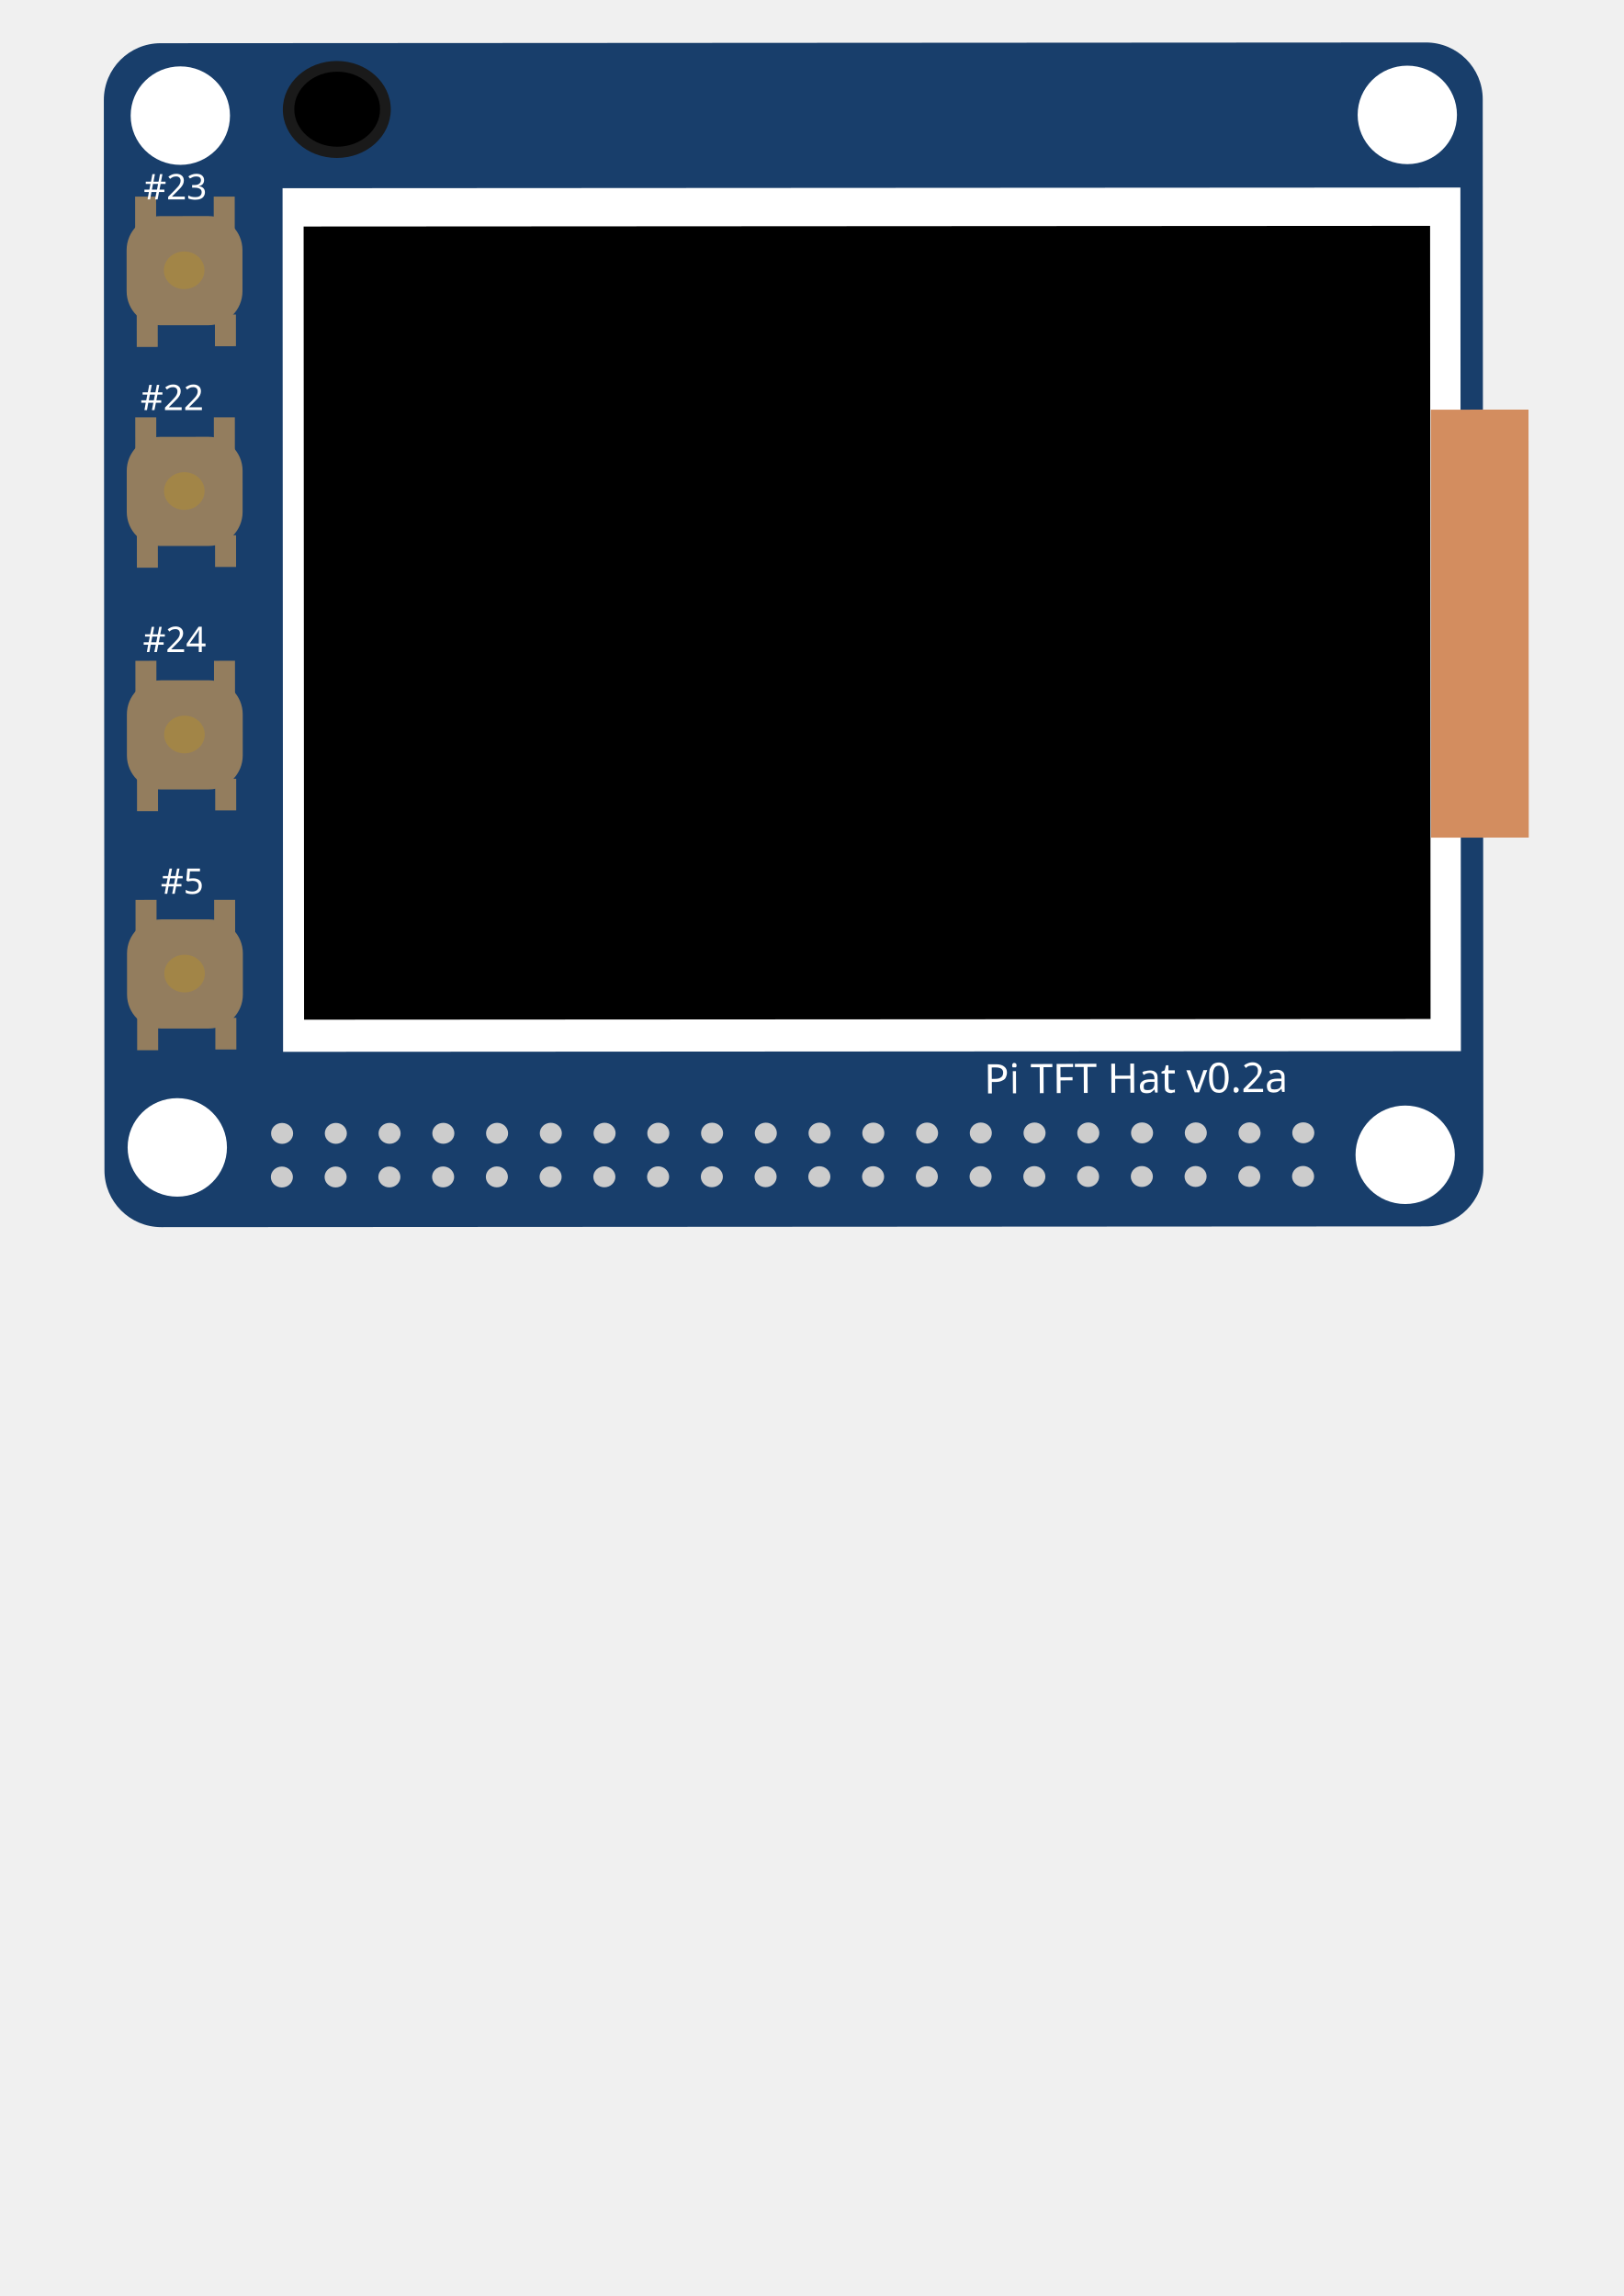
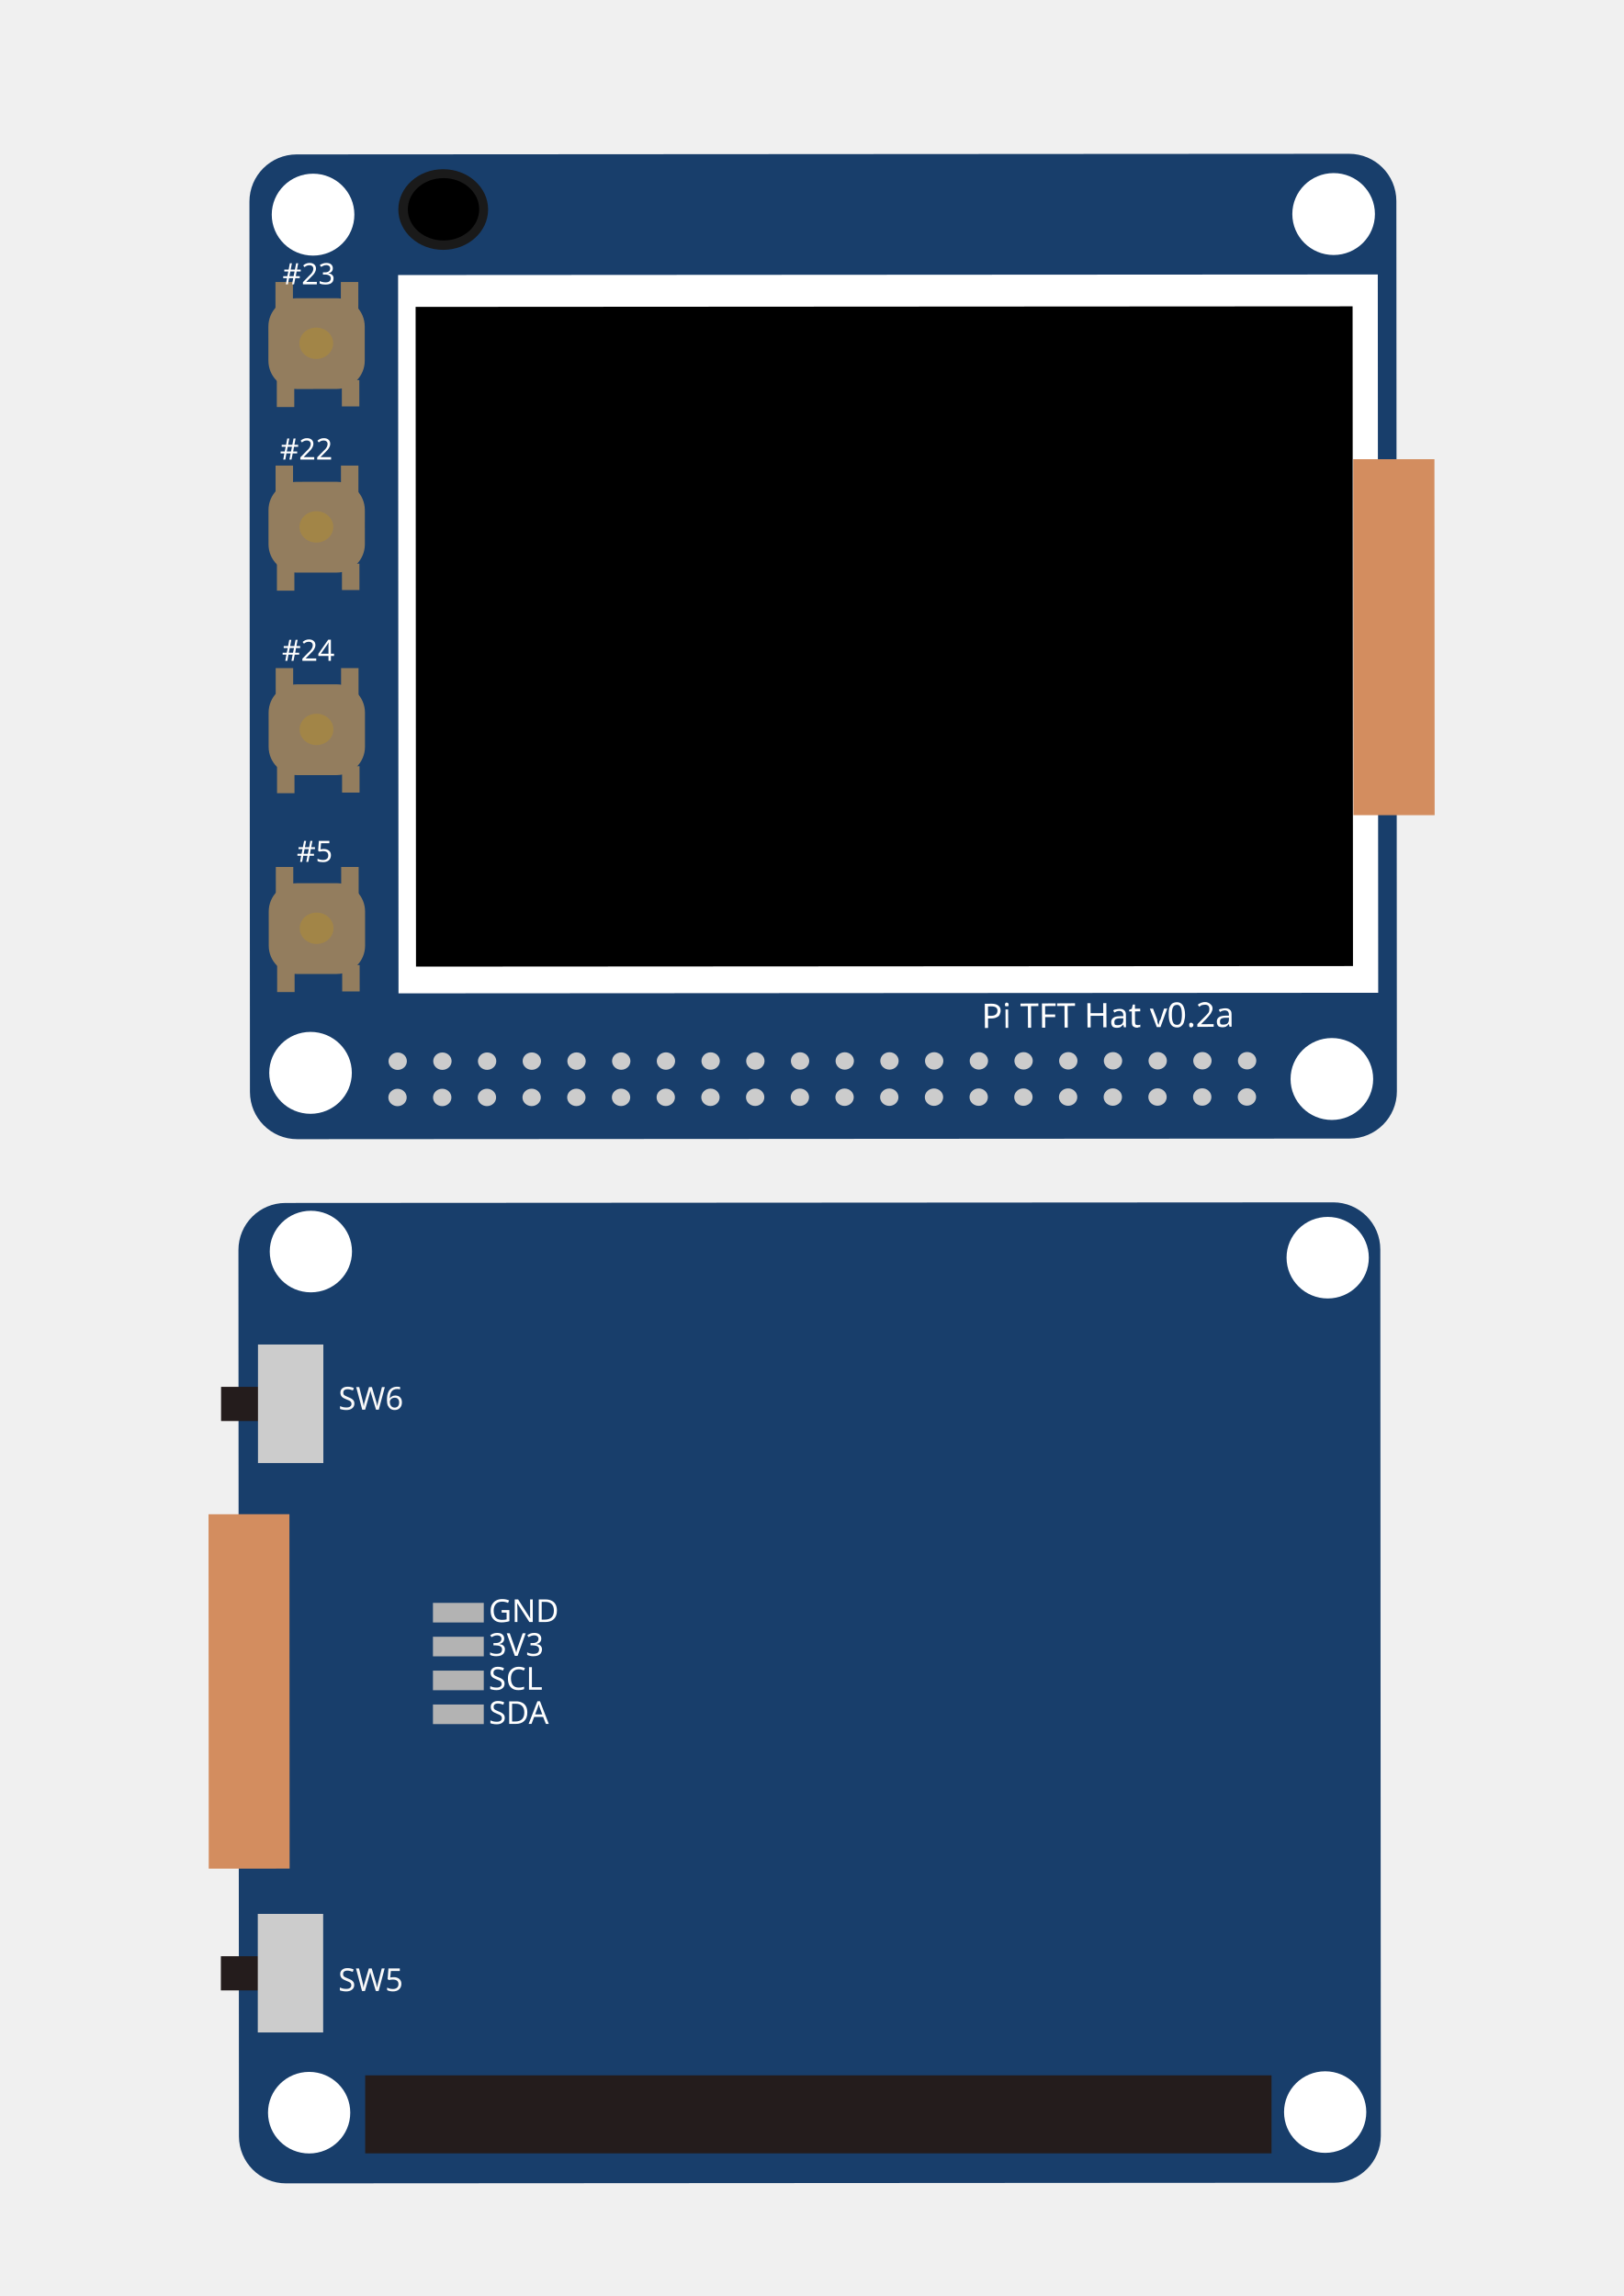
<svg xmlns="http://www.w3.org/2000/svg" width="210mm" height="297mm" viewBox="0 0 210 297" version="1.1" id="svg5478">
  <defs id="defs5472" />
  <g id="layer1">
-     <g id="g12898" transform="matrix(5.242611,0,0,5.242611,-46.55062,-146.8055)" style="display:inline;opacity:1;stroke:none">
+     <g id="g7976" transform="translate(-4.276312,-9.087164)">
+       <rect transform="rotate(-0.03338003)" ry="6.086" y="164.72" x="35.015" height="126.821" width="147.683" id="rect77-5" style="opacity:1;fill:#133a68;fill-opacity:0.974;stroke:none;stroke-width:1.226" />
+       <rect transform="scale(-1)" ry="0" y="-266.557" x="-38.008" height="4.421" width="5.165" id="rect5818" style="opacity:1;fill:#241c1c;fill-opacity:1;stroke:none;stroke-width:0.209;stroke-linecap:round;stroke-miterlimit:4;stroke-dasharray:none;stroke-dashoffset:0;stroke-opacity:1" />
+       <ellipse transform="rotate(-0.03338003)" ry="5.276" rx="5.319" cy="171.878" cx="175.892" id="path79-2-05" style="opacity:1;fill:#ffffff;stroke:none;stroke-width:3.37;stroke-miterlimit:4;stroke-dasharray:none" />
+       <ellipse transform="rotate(-0.03338003)" ry="5.276" rx="5.319" cy="171.008" cx="44.383" id="path79-2-0-8" style="opacity:1;fill:#ffffff;fill-opacity:1;stroke:none;stroke-width:3.37;stroke-miterlimit:4;stroke-dasharray:none;stroke-opacity:1" />
+       <ellipse transform="rotate(-0.03338003)" ry="5.276" rx="5.319" cy="282.399" cx="44.093" id="path79-2-4-0" style="opacity:1;fill:#ffffff;fill-opacity:1;stroke:none;stroke-width:3.37;stroke-miterlimit:4;stroke-dasharray:none;stroke-opacity:1" />
+       <ellipse transform="rotate(-0.03338003)" ry="5.276" rx="5.319" cy="282.399" cx="175.5" id="path79-2-5-5" style="opacity:1;fill:#ffffff;fill-opacity:1;stroke:none;stroke-width:3.37;stroke-miterlimit:4;stroke-dasharray:none;stroke-opacity:1" />
+       <rect transform="rotate(-0.03338003)" ry="0" y="204.981" x="31.127" height="45.844" width="10.461" id="rect1189-6" style="opacity:1;fill:#d38d5f;stroke:none;stroke-width:0.534;stroke-miterlimit:4;stroke-dasharray:none" />
+       <rect transform="scale(-1)" ry="0" y="-271.996" x="-46.071" height="15.337" width="8.454" id="rect5816" style="opacity:1;fill:#cccccc;fill-opacity:1;stroke:none;stroke-width:0.225;stroke-linecap:round;stroke-miterlimit:4;stroke-dasharray:none;stroke-dashoffset:0;stroke-opacity:1" />
+       <rect transform="scale(-1)" ry="0" y="-192.905" x="-38.033" height="4.421" width="5.165" id="rect5818-84" style="opacity:1;fill:#241c1c;fill-opacity:1;stroke:none;stroke-width:0.209;stroke-linecap:round;stroke-miterlimit:4;stroke-dasharray:none;stroke-dashoffset:0;stroke-opacity:1" />
+       <rect transform="scale(-1)" ry="0" y="-198.343" x="-46.096" height="15.337" width="8.454" id="rect5816-5" style="opacity:1;fill:#cccccc;fill-opacity:1;stroke:none;stroke-width:0.225;stroke-linecap:round;stroke-miterlimit:4;stroke-dasharray:none;stroke-dashoffset:0;stroke-opacity:1" />
+       <text id="text5860" y="266.641" x="48.028" style="font-style:normal;font-weight:normal;font-size:4.09px;line-height:1.25;font-family:sans-serif;letter-spacing:0px;word-spacing:0px;fill:#f9f9f9;fill-opacity:1;stroke:none;stroke-width:0.219" xml:space="preserve">
+         <tspan style="fill:#f9f9f9;stroke-width:0.219" y="266.641" x="48.028" id="tspan5858">SW5</tspan>
+       </text>
+       <text id="text5860-2" y="191.435" x="48.051" style="font-style:normal;font-weight:normal;font-size:4.09px;line-height:1.25;font-family:sans-serif;letter-spacing:0px;word-spacing:0px;fill:#f9f9f9;fill-opacity:1;stroke:none;stroke-width:0.219" xml:space="preserve">
+         <tspan style="fill:#f9f9f9;stroke-width:0.219" y="191.435" x="48.051" id="tspan5858-7">SW6</tspan>
+       </text>
+       <rect ry="0" y="277.544" x="51.507" height="10.092" width="117.219" id="rect6158" style="opacity:1;fill:#241c1c;fill-opacity:1;stroke:none;stroke-width:0.237;stroke-linecap:round;stroke-miterlimit:4;stroke-dasharray:none;stroke-dashoffset:0;stroke-opacity:1" />
+       <rect ry="0" y="216.428" x="60.271" height="2.534" width="6.573" id="rect6160" style="opacity:1;fill:#b3b3b3;fill-opacity:1;stroke:none;stroke-width:0.167;stroke-linecap:round;stroke-miterlimit:4;stroke-dasharray:none;stroke-dashoffset:0;stroke-opacity:1" />
+       <rect ry="0" y="220.81" x="60.271" height="2.534" width="6.573" id="rect6160-9" style="opacity:1;fill:#b3b3b3;fill-opacity:1;stroke:none;stroke-width:0.167;stroke-linecap:round;stroke-miterlimit:4;stroke-dasharray:none;stroke-dashoffset:0;stroke-opacity:1" />
+       <rect ry="0" y="225.192" x="60.271" height="2.534" width="6.573" id="rect6160-9-8" style="opacity:1;fill:#b3b3b3;fill-opacity:1;stroke:none;stroke-width:0.167;stroke-linecap:round;stroke-miterlimit:4;stroke-dasharray:none;stroke-dashoffset:0;stroke-opacity:1" />
+       <rect ry="0" y="229.574" x="60.271" height="2.534" width="6.573" id="rect6160-9-8-9" style="opacity:1;fill:#b3b3b3;fill-opacity:1;stroke:none;stroke-width:0.167;stroke-linecap:round;stroke-miterlimit:4;stroke-dasharray:none;stroke-dashoffset:0;stroke-opacity:1" />
+       <text id="text6209" y="218.907" x="67.484" style="font-style:normal;font-weight:normal;font-size:4.09px;line-height:1.25;font-family:sans-serif;letter-spacing:0px;word-spacing:0px;fill:#ffffff;fill-opacity:1;stroke:none;stroke-width:0.219" xml:space="preserve">
+         <tspan style="fill:#ffffff;stroke-width:0.219" y="218.907" x="67.484" id="tspan6207">GND</tspan>
+       </text>
+       <text id="text6209-0" y="223.281" x="67.473" style="font-style:normal;font-weight:normal;font-size:4.09px;line-height:1.25;font-family:sans-serif;letter-spacing:0px;word-spacing:0px;fill:#ffffff;fill-opacity:1;stroke:none;stroke-width:0.219" xml:space="preserve">
+         <tspan style="fill:#ffffff;stroke-width:0.219" y="223.281" x="67.473" id="tspan6207-4">3V3</tspan>
+       </text>
+       <text id="text6209-2" y="227.666" x="67.473" style="font-style:normal;font-weight:normal;font-size:4.09px;line-height:1.25;font-family:sans-serif;letter-spacing:0px;word-spacing:0px;fill:#ffffff;fill-opacity:1;stroke:none;stroke-width:0.219" xml:space="preserve">
+         <tspan style="fill:#ffffff;stroke-width:0.219" y="227.666" x="67.473" id="tspan6207-0">SCL</tspan>
+       </text>
+       <text id="text6209-5" y="232.086" x="67.495" style="font-style:normal;font-weight:normal;font-size:4.09px;line-height:1.25;font-family:sans-serif;letter-spacing:0px;word-spacing:0px;fill:#ffffff;fill-opacity:1;stroke:none;stroke-width:0.219" xml:space="preserve">
+         <tspan style="fill:#ffffff;stroke-width:0.219" y="232.086" x="67.495" id="tspan6207-8">SDA</tspan>
+       </text>
+     </g>
+     <g id="g12898" transform="matrix(4.360666,0,0,4.360666,-17.62924,-106.7837)" style="display:inline;opacity:1;stroke:none">
      <rect transform="rotate(179.9666)" ry="1.402" y="-58.288" x="-45.44" height="29.212" width="34.017" id="rect77" style="opacity:1;fill:#133a68;fill-opacity:0.974;stroke:none;stroke-width:0.282" />
      <ellipse transform="rotate(179.9666)" ry="1.215" rx="1.225" cy="-56.321" cx="-13.22" id="path79-2" style="opacity:1;fill:#ffffff;stroke:none;stroke-width:0.776;stroke-miterlimit:4;stroke-dasharray:none" />
      <ellipse transform="rotate(179.9666)" ry="1.215" rx="1.225" cy="-56.521" cx="-43.512" id="path79-2-0" style="opacity:1;fill:#ffffff;fill-opacity:1;stroke:none;stroke-width:0.776;stroke-miterlimit:4;stroke-dasharray:none;stroke-opacity:1" />
      <ellipse transform="rotate(179.9666)" ry="1.215" rx="1.225" cy="-30.863" cx="-43.579" id="path79-2-4" style="opacity:1;fill:#ffffff;fill-opacity:1;stroke:none;stroke-width:0.776;stroke-miterlimit:4;stroke-dasharray:none;stroke-opacity:1" />
      <ellipse transform="rotate(179.9666)" ry="1.215" rx="1.225" cy="-30.863" cx="-13.31" id="path79-2-5" style="opacity:1;fill:#ffffff;fill-opacity:1;stroke:none;stroke-width:0.776;stroke-miterlimit:4;stroke-dasharray:none;stroke-opacity:1" />
      <rect transform="rotate(179.9666)" y="-53.964" x="-44.888" height="21.308" width="29.057" id="rect1195" style="opacity:1;fill:#ffffff;stroke:none;stroke-width:0.123;stroke-miterlimit:4;stroke-dasharray:none" />
      <rect transform="rotate(179.9666)" ry="0" y="-53.171" x="-44.14" height="19.57" width="27.79" id="rect1191" style="opacity:1;fill:#000000;stroke:none;stroke-width:0.122;stroke-miterlimit:4;stroke-dasharray:none" />
      <rect transform="rotate(179.9666)" rx="1.331" ry="1.197" y="-31.91" x="-18.502" height="2.393" width="2.663" id="rect1197" style="opacity:1;fill:#1a1a1a;stroke:none;stroke-width:0.115;stroke-miterlimit:4;stroke-dasharray:none" />
      <rect transform="rotate(179.9666)" ry="0" y="-48.696" x="-46.565" height="10.56" width="2.41" id="rect1189" style="opacity:1;fill:#d38d5f;stroke:none;stroke-width:0.123;stroke-miterlimit:4;stroke-dasharray:none" />
      <g transform="rotate(179.9666,6.746458,43.26557)" id="g1619" style="stroke:none">
        <rect style="display:inline;opacity:1;fill:#937d5e;fill-opacity:1;stroke:none;stroke-width:0.139;stroke-miterlimit:4;stroke-dasharray:none" id="rect1306-7" width="0.518" height="0.89" x="-1.183" y="35.431" ry="0" />
        <rect style="display:inline;opacity:1;fill:#937d5e;fill-opacity:1;stroke:none;stroke-width:0.131;stroke-miterlimit:4;stroke-dasharray:none" id="rect1306-6" width="0.518" height="0.792" x="0.756" y="35.53" ry="0" />
        <rect style="display:inline;opacity:1;fill:#937d5e;fill-opacity:1;stroke:none;stroke-width:0.13;stroke-miterlimit:4;stroke-dasharray:none" id="rect1306" width="0.518" height="0.782" x="-1.211" y="32.629" ry="0" />
        <rect style="display:inline;opacity:1;fill:#937d5e;fill-opacity:1;stroke:none;stroke-width:0.131;stroke-miterlimit:4;stroke-dasharray:none" id="rect1306-6-0" width="0.518" height="0.799" x="0.718" y="32.612" ry="0" />
        <rect style="display:inline;opacity:1;fill:#937d5e;fill-opacity:1;stroke:none;stroke-width:0.12;stroke-miterlimit:4;stroke-dasharray:none" id="rect1199" width="2.858" height="2.693" x="-1.373" y="33.147" ry="0.84" />
        <rect style="display:inline;opacity:1;fill:#937d5e;fill-opacity:1;stroke:none;stroke-width:0.074;stroke-miterlimit:4;stroke-dasharray:none" id="rect1199-3" width="1.852" height="1.588" x="-0.872" y="33.676" ry="0.265" />
        <ellipse style="display:inline;opacity:1;fill:#a28547;fill-opacity:1;stroke:none;stroke-width:0.108;stroke-miterlimit:4;stroke-dasharray:none" id="path1335" cx="0.065" cy="34.503" rx="0.501" ry="0.465" />
      </g>
      <g id="g1619-3" style="display:inline;opacity:1;stroke:none" transform="rotate(179.9666,6.745599,40.31598)">
        <rect style="display:inline;opacity:1;fill:#937d5e;fill-opacity:1;stroke:none;stroke-width:0.139;stroke-miterlimit:4;stroke-dasharray:none" id="rect1306-7-0" width="0.518" height="0.89" x="-1.183" y="35.431" ry="0" />
        <rect style="display:inline;opacity:1;fill:#937d5e;fill-opacity:1;stroke:none;stroke-width:0.131;stroke-miterlimit:4;stroke-dasharray:none" id="rect1306-6-9" width="0.518" height="0.792" x="0.756" y="35.53" ry="0" />
        <rect style="display:inline;opacity:1;fill:#937d5e;fill-opacity:1;stroke:none;stroke-width:0.13;stroke-miterlimit:4;stroke-dasharray:none" id="rect1306-9" width="0.518" height="0.782" x="-1.211" y="32.629" ry="0" />
        <rect style="display:inline;opacity:1;fill:#937d5e;fill-opacity:1;stroke:none;stroke-width:0.131;stroke-miterlimit:4;stroke-dasharray:none" id="rect1306-6-0-6" width="0.518" height="0.799" x="0.718" y="32.612" ry="0" />
        <rect style="display:inline;opacity:1;fill:#937d5e;fill-opacity:1;stroke:none;stroke-width:0.12;stroke-miterlimit:4;stroke-dasharray:none" id="rect1199-1" width="2.858" height="2.693" x="-1.373" y="33.147" ry="0.84" />
        <rect style="display:inline;opacity:1;fill:#937d5e;fill-opacity:1;stroke:none;stroke-width:0.074;stroke-miterlimit:4;stroke-dasharray:none" id="rect1199-3-1" width="1.852" height="1.588" x="-0.872" y="33.676" ry="0.265" />
        <ellipse style="display:inline;opacity:1;fill:#a28547;fill-opacity:1;stroke:none;stroke-width:0.108;stroke-miterlimit:4;stroke-dasharray:none" id="path1335-8" cx="0.065" cy="34.503" rx="0.501" ry="0.465" />
      </g>
      <g id="g1619-6" style="display:inline;opacity:1;stroke:none" transform="rotate(179.9666,6.744724,37.31225)">
        <rect style="display:inline;opacity:1;fill:#937d5e;fill-opacity:1;stroke:none;stroke-width:0.139;stroke-miterlimit:4;stroke-dasharray:none" id="rect1306-7-5" width="0.518" height="0.89" x="-1.183" y="35.431" ry="0" />
        <rect style="display:inline;opacity:1;fill:#937d5e;fill-opacity:1;stroke:none;stroke-width:0.131;stroke-miterlimit:4;stroke-dasharray:none" id="rect1306-6-8" width="0.518" height="0.792" x="0.756" y="35.53" ry="0" />
        <rect style="display:inline;opacity:1;fill:#937d5e;fill-opacity:1;stroke:none;stroke-width:0.13;stroke-miterlimit:4;stroke-dasharray:none" id="rect1306-93" width="0.518" height="0.782" x="-1.211" y="32.629" ry="0" />
        <rect style="display:inline;opacity:1;fill:#937d5e;fill-opacity:1;stroke:none;stroke-width:0.131;stroke-miterlimit:4;stroke-dasharray:none" id="rect1306-6-0-0" width="0.518" height="0.799" x="0.718" y="32.612" ry="0" />
        <rect style="display:inline;opacity:1;fill:#937d5e;fill-opacity:1;stroke:none;stroke-width:0.12;stroke-miterlimit:4;stroke-dasharray:none" id="rect1199-0" width="2.858" height="2.693" x="-1.373" y="33.147" ry="0.84" />
        <rect style="display:inline;opacity:1;fill:#937d5e;fill-opacity:1;stroke:none;stroke-width:0.074;stroke-miterlimit:4;stroke-dasharray:none" id="rect1199-3-17" width="1.852" height="1.588" x="-0.872" y="33.676" ry="0.265" />
        <ellipse style="display:inline;opacity:1;fill:#a28547;fill-opacity:1;stroke:none;stroke-width:0.108;stroke-miterlimit:4;stroke-dasharray:none" id="path1335-7" cx="0.065" cy="34.503" rx="0.501" ry="0.465" />
      </g>
      <g id="g1619-60" style="display:inline;opacity:1;stroke:none" transform="rotate(179.9666,6.743931,34.58912)">
        <rect style="display:inline;opacity:1;fill:#937d5e;fill-opacity:1;stroke:none;stroke-width:0.139;stroke-miterlimit:4;stroke-dasharray:none" id="rect1306-7-4" width="0.518" height="0.89" x="-1.183" y="35.431" ry="0" />
        <rect style="display:inline;opacity:1;fill:#937d5e;fill-opacity:1;stroke:none;stroke-width:0.131;stroke-miterlimit:4;stroke-dasharray:none" id="rect1306-6-1" width="0.518" height="0.792" x="0.756" y="35.53" ry="0" />
        <rect style="display:inline;opacity:1;fill:#937d5e;fill-opacity:1;stroke:none;stroke-width:0.13;stroke-miterlimit:4;stroke-dasharray:none" id="rect1306-0" width="0.518" height="0.782" x="-1.211" y="32.629" ry="0" />
        <rect style="display:inline;opacity:1;fill:#937d5e;fill-opacity:1;stroke:none;stroke-width:0.131;stroke-miterlimit:4;stroke-dasharray:none" id="rect1306-6-0-2" width="0.518" height="0.799" x="0.718" y="32.612" ry="0" />
        <rect style="display:inline;opacity:1;fill:#937d5e;fill-opacity:1;stroke:none;stroke-width:0.12;stroke-miterlimit:4;stroke-dasharray:none" id="rect1199-30" width="2.858" height="2.693" x="-1.373" y="33.147" ry="0.84" />
        <rect style="display:inline;opacity:1;fill:#937d5e;fill-opacity:1;stroke:none;stroke-width:0.074;stroke-miterlimit:4;stroke-dasharray:none" id="rect1199-3-9" width="1.852" height="1.588" x="-0.872" y="33.676" ry="0.265" />
        <ellipse style="display:inline;opacity:1;fill:#a28547;fill-opacity:1;stroke:none;stroke-width:0.108;stroke-miterlimit:4;stroke-dasharray:none" id="path1335-74" cx="0.065" cy="34.503" rx="0.501" ry="0.465" />
      </g>
      <g transform="rotate(179.9666,28.97954,43.66512)" id="g1839" style="stroke:none">
        <path style="opacity:1;fill:none;stroke:none;stroke-width:0.254px;stroke-linecap:butt;stroke-linejoin:miter;stroke-opacity:1" d="M 16.404,29.771 16.669,29.506 h 0.529 L 17.462,29.771 V 31.887 l -0.265,0.265 H 16.669 L 16.404,31.887 Z" id="path1066" />
        <ellipse style="opacity:1;fill:#cccccc;stroke:none;stroke-width:0.136;stroke-miterlimit:4;stroke-dasharray:none" id="path1509" cx="16.941" cy="30.294" rx="0.272" ry="0.258" />
        <ellipse style="display:inline;opacity:1;fill:#cccccc;stroke:none;stroke-width:0.136;stroke-miterlimit:4;stroke-dasharray:none" id="path1509-0" cx="16.935" cy="31.37" rx="0.272" ry="0.258" />
      </g>
      <g transform="rotate(179.9666,28.31657,43.66531)" id="use5654" style="stroke:none">
        <path id="path5692" d="M 16.404,29.771 16.669,29.506 h 0.529 L 17.462,29.771 V 31.887 l -0.265,0.265 H 16.669 L 16.404,31.887 Z" style="opacity:1;fill:none;stroke:none;stroke-width:0.254px;stroke-linecap:butt;stroke-linejoin:miter;stroke-opacity:1" />
        <ellipse ry="0.258" rx="0.272" cy="30.294" cx="16.941" id="ellipse5694" style="opacity:1;fill:#cccccc;stroke:none;stroke-width:0.136;stroke-miterlimit:4;stroke-dasharray:none" />
        <ellipse ry="0.258" rx="0.272" cy="31.37" cx="16.935" id="ellipse5696" style="display:inline;opacity:1;fill:#cccccc;stroke:none;stroke-width:0.136;stroke-miterlimit:4;stroke-dasharray:none" />
      </g>
      <g transform="rotate(179.9666,27.6536,43.66551)" id="use5656" style="stroke:none">
        <path id="path5700" d="M 16.404,29.771 16.669,29.506 h 0.529 L 17.462,29.771 V 31.887 l -0.265,0.265 H 16.669 L 16.404,31.887 Z" style="opacity:1;fill:none;stroke:none;stroke-width:0.254px;stroke-linecap:butt;stroke-linejoin:miter;stroke-opacity:1" />
        <ellipse ry="0.258" rx="0.272" cy="30.294" cx="16.941" id="ellipse5702" style="opacity:1;fill:#cccccc;stroke:none;stroke-width:0.136;stroke-miterlimit:4;stroke-dasharray:none" />
        <ellipse ry="0.258" rx="0.272" cy="31.37" cx="16.935" id="ellipse5704" style="display:inline;opacity:1;fill:#cccccc;stroke:none;stroke-width:0.136;stroke-miterlimit:4;stroke-dasharray:none" />
      </g>
      <g transform="rotate(179.9666,26.99063,43.6657)" id="use5658" style="stroke:none">
        <path id="path5708" d="M 16.404,29.771 16.669,29.506 h 0.529 L 17.462,29.771 V 31.887 l -0.265,0.265 H 16.669 L 16.404,31.887 Z" style="opacity:1;fill:none;stroke:none;stroke-width:0.254px;stroke-linecap:butt;stroke-linejoin:miter;stroke-opacity:1" />
        <ellipse ry="0.258" rx="0.272" cy="30.294" cx="16.941" id="ellipse5710" style="opacity:1;fill:#cccccc;stroke:none;stroke-width:0.136;stroke-miterlimit:4;stroke-dasharray:none" />
        <ellipse ry="0.258" rx="0.272" cy="31.37" cx="16.935" id="ellipse5712" style="display:inline;opacity:1;fill:#cccccc;stroke:none;stroke-width:0.136;stroke-miterlimit:4;stroke-dasharray:none" />
      </g>
      <g transform="rotate(179.9666,26.32766,43.66589)" id="use5660" style="stroke:none">
        <path id="path5716" d="M 16.404,29.771 16.669,29.506 h 0.529 L 17.462,29.771 V 31.887 l -0.265,0.265 H 16.669 L 16.404,31.887 Z" style="opacity:1;fill:none;stroke:none;stroke-width:0.254px;stroke-linecap:butt;stroke-linejoin:miter;stroke-opacity:1" />
        <ellipse ry="0.258" rx="0.272" cy="30.294" cx="16.941" id="ellipse5718" style="opacity:1;fill:#cccccc;stroke:none;stroke-width:0.136;stroke-miterlimit:4;stroke-dasharray:none" />
        <ellipse ry="0.258" rx="0.272" cy="31.37" cx="16.935" id="ellipse5720" style="display:inline;opacity:1;fill:#cccccc;stroke:none;stroke-width:0.136;stroke-miterlimit:4;stroke-dasharray:none" />
      </g>
      <g transform="rotate(179.9666,25.66469,43.66609)" id="use5662" style="stroke:none">
        <path id="path5724" d="M 16.404,29.771 16.669,29.506 h 0.529 L 17.462,29.771 V 31.887 l -0.265,0.265 H 16.669 L 16.404,31.887 Z" style="opacity:1;fill:none;stroke:none;stroke-width:0.254px;stroke-linecap:butt;stroke-linejoin:miter;stroke-opacity:1" />
        <ellipse ry="0.258" rx="0.272" cy="30.294" cx="16.941" id="ellipse5726" style="opacity:1;fill:#cccccc;stroke:none;stroke-width:0.136;stroke-miterlimit:4;stroke-dasharray:none" />
        <ellipse ry="0.258" rx="0.272" cy="31.37" cx="16.935" id="ellipse5728" style="display:inline;opacity:1;fill:#cccccc;stroke:none;stroke-width:0.136;stroke-miterlimit:4;stroke-dasharray:none" />
      </g>
      <g transform="rotate(179.9666,25.00173,43.66628)" id="use5664" style="stroke:none">
        <path id="path5732" d="M 16.404,29.771 16.669,29.506 h 0.529 L 17.462,29.771 V 31.887 l -0.265,0.265 H 16.669 L 16.404,31.887 Z" style="opacity:1;fill:none;stroke:none;stroke-width:0.254px;stroke-linecap:butt;stroke-linejoin:miter;stroke-opacity:1" />
        <ellipse ry="0.258" rx="0.272" cy="30.294" cx="16.941" id="ellipse5734" style="opacity:1;fill:#cccccc;stroke:none;stroke-width:0.136;stroke-miterlimit:4;stroke-dasharray:none" />
        <ellipse ry="0.258" rx="0.272" cy="31.37" cx="16.935" id="ellipse5736" style="display:inline;opacity:1;fill:#cccccc;stroke:none;stroke-width:0.136;stroke-miterlimit:4;stroke-dasharray:none" />
      </g>
      <g transform="rotate(179.9666,24.33876,43.66647)" id="use5666" style="stroke:none">
        <path id="path5740" d="M 16.404,29.771 16.669,29.506 h 0.529 L 17.462,29.771 V 31.887 l -0.265,0.265 H 16.669 L 16.404,31.887 Z" style="opacity:1;fill:none;stroke:none;stroke-width:0.254px;stroke-linecap:butt;stroke-linejoin:miter;stroke-opacity:1" />
        <ellipse ry="0.258" rx="0.272" cy="30.294" cx="16.941" id="ellipse5742" style="opacity:1;fill:#cccccc;stroke:none;stroke-width:0.136;stroke-miterlimit:4;stroke-dasharray:none" />
        <ellipse ry="0.258" rx="0.272" cy="31.37" cx="16.935" id="ellipse5744" style="display:inline;opacity:1;fill:#cccccc;stroke:none;stroke-width:0.136;stroke-miterlimit:4;stroke-dasharray:none" />
      </g>
      <g transform="rotate(179.9666,23.67579,43.66667)" id="use5668" style="stroke:none">
        <path id="path5748" d="M 16.404,29.771 16.669,29.506 h 0.529 L 17.462,29.771 V 31.887 l -0.265,0.265 H 16.669 L 16.404,31.887 Z" style="opacity:1;fill:none;stroke:none;stroke-width:0.254px;stroke-linecap:butt;stroke-linejoin:miter;stroke-opacity:1" />
        <ellipse ry="0.258" rx="0.272" cy="30.294" cx="16.941" id="ellipse5750" style="opacity:1;fill:#cccccc;stroke:none;stroke-width:0.136;stroke-miterlimit:4;stroke-dasharray:none" />
        <ellipse ry="0.258" rx="0.272" cy="31.37" cx="16.935" id="ellipse5752" style="display:inline;opacity:1;fill:#cccccc;stroke:none;stroke-width:0.136;stroke-miterlimit:4;stroke-dasharray:none" />
      </g>
      <g transform="rotate(179.9666,23.01282,43.66686)" id="use5670" style="stroke:none">
        <path id="path5756" d="M 16.404,29.771 16.669,29.506 h 0.529 L 17.462,29.771 V 31.887 l -0.265,0.265 H 16.669 L 16.404,31.887 Z" style="opacity:1;fill:none;stroke:none;stroke-width:0.254px;stroke-linecap:butt;stroke-linejoin:miter;stroke-opacity:1" />
        <ellipse ry="0.258" rx="0.272" cy="30.294" cx="16.941" id="ellipse5758" style="opacity:1;fill:#cccccc;stroke:none;stroke-width:0.136;stroke-miterlimit:4;stroke-dasharray:none" />
        <ellipse ry="0.258" rx="0.272" cy="31.37" cx="16.935" id="ellipse5760" style="display:inline;opacity:1;fill:#cccccc;stroke:none;stroke-width:0.136;stroke-miterlimit:4;stroke-dasharray:none" />
      </g>
      <g transform="rotate(179.9666,22.34985,43.66705)" id="use5672" style="stroke:none">
        <path id="path5764" d="M 16.404,29.771 16.669,29.506 h 0.529 L 17.462,29.771 V 31.887 l -0.265,0.265 H 16.669 L 16.404,31.887 Z" style="opacity:1;fill:none;stroke:none;stroke-width:0.254px;stroke-linecap:butt;stroke-linejoin:miter;stroke-opacity:1" />
        <ellipse ry="0.258" rx="0.272" cy="30.294" cx="16.941" id="ellipse5766" style="opacity:1;fill:#cccccc;stroke:none;stroke-width:0.136;stroke-miterlimit:4;stroke-dasharray:none" />
        <ellipse ry="0.258" rx="0.272" cy="31.37" cx="16.935" id="ellipse5768" style="display:inline;opacity:1;fill:#cccccc;stroke:none;stroke-width:0.136;stroke-miterlimit:4;stroke-dasharray:none" />
      </g>
      <g transform="rotate(179.9666,21.68688,43.66725)" id="use5674" style="stroke:none">
        <path id="path5772" d="M 16.404,29.771 16.669,29.506 h 0.529 L 17.462,29.771 V 31.887 l -0.265,0.265 H 16.669 L 16.404,31.887 Z" style="opacity:1;fill:none;stroke:none;stroke-width:0.254px;stroke-linecap:butt;stroke-linejoin:miter;stroke-opacity:1" />
        <ellipse ry="0.258" rx="0.272" cy="30.294" cx="16.941" id="ellipse5774" style="opacity:1;fill:#cccccc;stroke:none;stroke-width:0.136;stroke-miterlimit:4;stroke-dasharray:none" />
        <ellipse ry="0.258" rx="0.272" cy="31.37" cx="16.935" id="ellipse5776" style="display:inline;opacity:1;fill:#cccccc;stroke:none;stroke-width:0.136;stroke-miterlimit:4;stroke-dasharray:none" />
      </g>
      <g transform="rotate(179.9666,21.02391,43.66744)" id="use5676" style="stroke:none">
        <path id="path5780" d="M 16.404,29.771 16.669,29.506 h 0.529 L 17.462,29.771 V 31.887 l -0.265,0.265 H 16.669 L 16.404,31.887 Z" style="opacity:1;fill:none;stroke:none;stroke-width:0.254px;stroke-linecap:butt;stroke-linejoin:miter;stroke-opacity:1" />
        <ellipse ry="0.258" rx="0.272" cy="30.294" cx="16.941" id="ellipse5782" style="opacity:1;fill:#cccccc;stroke:none;stroke-width:0.136;stroke-miterlimit:4;stroke-dasharray:none" />
        <ellipse ry="0.258" rx="0.272" cy="31.37" cx="16.935" id="ellipse5784" style="display:inline;opacity:1;fill:#cccccc;stroke:none;stroke-width:0.136;stroke-miterlimit:4;stroke-dasharray:none" />
      </g>
      <g transform="rotate(179.9666,20.36095,43.66763)" id="use5678" style="stroke:none">
        <path id="path5788" d="M 16.404,29.771 16.669,29.506 h 0.529 L 17.462,29.771 V 31.887 l -0.265,0.265 H 16.669 L 16.404,31.887 Z" style="opacity:1;fill:none;stroke:none;stroke-width:0.254px;stroke-linecap:butt;stroke-linejoin:miter;stroke-opacity:1" />
        <ellipse ry="0.258" rx="0.272" cy="30.294" cx="16.941" id="ellipse5790" style="opacity:1;fill:#cccccc;stroke:none;stroke-width:0.136;stroke-miterlimit:4;stroke-dasharray:none" />
        <ellipse ry="0.258" rx="0.272" cy="31.37" cx="16.935" id="ellipse5792" style="display:inline;opacity:1;fill:#cccccc;stroke:none;stroke-width:0.136;stroke-miterlimit:4;stroke-dasharray:none" />
      </g>
      <g transform="rotate(179.9666,19.69798,43.66783)" id="use5680" style="stroke:none">
        <path id="path5796" d="M 16.404,29.771 16.669,29.506 h 0.529 L 17.462,29.771 V 31.887 l -0.265,0.265 H 16.669 L 16.404,31.887 Z" style="opacity:1;fill:none;stroke:none;stroke-width:0.254px;stroke-linecap:butt;stroke-linejoin:miter;stroke-opacity:1" />
        <ellipse ry="0.258" rx="0.272" cy="30.294" cx="16.941" id="ellipse5798" style="opacity:1;fill:#cccccc;stroke:none;stroke-width:0.136;stroke-miterlimit:4;stroke-dasharray:none" />
        <ellipse ry="0.258" rx="0.272" cy="31.37" cx="16.935" id="ellipse5800" style="display:inline;opacity:1;fill:#cccccc;stroke:none;stroke-width:0.136;stroke-miterlimit:4;stroke-dasharray:none" />
      </g>
      <g transform="rotate(179.9666,19.03501,43.66802)" id="use5682" style="stroke:none">
        <path id="path5804" d="M 16.404,29.771 16.669,29.506 h 0.529 L 17.462,29.771 V 31.887 l -0.265,0.265 H 16.669 L 16.404,31.887 Z" style="opacity:1;fill:none;stroke:none;stroke-width:0.254px;stroke-linecap:butt;stroke-linejoin:miter;stroke-opacity:1" />
        <ellipse ry="0.258" rx="0.272" cy="30.294" cx="16.941" id="ellipse5806" style="opacity:1;fill:#cccccc;stroke:none;stroke-width:0.136;stroke-miterlimit:4;stroke-dasharray:none" />
        <ellipse ry="0.258" rx="0.272" cy="31.37" cx="16.935" id="ellipse5808" style="display:inline;opacity:1;fill:#cccccc;stroke:none;stroke-width:0.136;stroke-miterlimit:4;stroke-dasharray:none" />
      </g>
      <g transform="rotate(179.9666,18.37204,43.66821)" id="use5684" style="stroke:none">
        <path id="path5812" d="M 16.404,29.771 16.669,29.506 h 0.529 L 17.462,29.771 V 31.887 l -0.265,0.265 H 16.669 L 16.404,31.887 Z" style="opacity:1;fill:none;stroke:none;stroke-width:0.254px;stroke-linecap:butt;stroke-linejoin:miter;stroke-opacity:1" />
        <ellipse ry="0.258" rx="0.272" cy="30.294" cx="16.941" id="ellipse5814" style="opacity:1;fill:#cccccc;stroke:none;stroke-width:0.136;stroke-miterlimit:4;stroke-dasharray:none" />
        <ellipse ry="0.258" rx="0.272" cy="31.37" cx="16.935" id="ellipse5816" style="display:inline;opacity:1;fill:#cccccc;stroke:none;stroke-width:0.136;stroke-miterlimit:4;stroke-dasharray:none" />
      </g>
      <g transform="rotate(179.9666,17.70907,43.6684)" id="use5686" style="stroke:none">
        <path id="path5820" d="M 16.404,29.771 16.669,29.506 h 0.529 L 17.462,29.771 V 31.887 l -0.265,0.265 H 16.669 L 16.404,31.887 Z" style="opacity:1;fill:none;stroke:none;stroke-width:0.254px;stroke-linecap:butt;stroke-linejoin:miter;stroke-opacity:1" />
        <ellipse ry="0.258" rx="0.272" cy="30.294" cx="16.941" id="ellipse5822" style="opacity:1;fill:#cccccc;stroke:none;stroke-width:0.136;stroke-miterlimit:4;stroke-dasharray:none" />
        <ellipse ry="0.258" rx="0.272" cy="31.37" cx="16.935" id="ellipse5824" style="display:inline;opacity:1;fill:#cccccc;stroke:none;stroke-width:0.136;stroke-miterlimit:4;stroke-dasharray:none" />
      </g>
      <g transform="rotate(179.9666,17.0461,43.6686)" id="use5688" style="stroke:none">
        <path id="path5828" d="M 16.404,29.771 16.669,29.506 h 0.529 L 17.462,29.771 V 31.887 l -0.265,0.265 H 16.669 L 16.404,31.887 Z" style="opacity:1;fill:none;stroke:none;stroke-width:0.254px;stroke-linecap:butt;stroke-linejoin:miter;stroke-opacity:1" />
        <ellipse ry="0.258" rx="0.272" cy="30.294" cx="16.941" id="ellipse5830" style="opacity:1;fill:#cccccc;stroke:none;stroke-width:0.136;stroke-miterlimit:4;stroke-dasharray:none" />
        <ellipse ry="0.258" rx="0.272" cy="31.37" cx="16.935" id="ellipse5832" style="display:inline;opacity:1;fill:#cccccc;stroke:none;stroke-width:0.136;stroke-miterlimit:4;stroke-dasharray:none" />
      </g>
      <g transform="rotate(179.9666,16.38313,43.66879)" id="use5690" style="stroke:none">
        <path id="path5836" d="M 16.404,29.771 16.669,29.506 h 0.529 L 17.462,29.771 V 31.887 l -0.265,0.265 H 16.669 L 16.404,31.887 Z" style="opacity:1;fill:none;stroke:none;stroke-width:0.254px;stroke-linecap:butt;stroke-linejoin:miter;stroke-opacity:1" />
        <ellipse ry="0.258" rx="0.272" cy="30.294" cx="16.941" id="ellipse5838" style="opacity:1;fill:#cccccc;stroke:none;stroke-width:0.136;stroke-miterlimit:4;stroke-dasharray:none" />
        <ellipse ry="0.258" rx="0.272" cy="31.37" cx="16.935" id="ellipse5840" style="display:inline;opacity:1;fill:#cccccc;stroke:none;stroke-width:0.136;stroke-miterlimit:4;stroke-dasharray:none" />
      </g>
      <text transform="rotate(-0.3016658)" id="text5918" y="55.156" x="32.873" style="font-style:normal;font-weight:normal;font-size:1.01px;line-height:1.25;font-family:sans-serif;letter-spacing:0px;word-spacing:0px;fill:#ffffff;fill-opacity:1;stroke:none;stroke-width:0.063" xml:space="preserve">
        <tspan style="fill:#ffffff;stroke:none;stroke-width:0.063" y="55.156" x="32.873" id="tspan5916">Pi TFT Hat v0.2a</tspan>
      </text>
      <rect transform="matrix(-0.9999998,5.670901e-4,-5.9851535e-4,-0.9999998,0,0)" rx="1.058" ry="0.925" y="-31.632" x="-18.237" height="1.851" width="2.116" id="rect1197-7" style="display:inline;opacity:1;fill:#000000;stroke:none;stroke-width:0.09;stroke-miterlimit:4;stroke-dasharray:none" />
    </g>
-     <text xml:space="preserve" style="font-style:normal;font-weight:normal;font-size:4.575px;line-height:1.25;font-family:sans-serif;letter-spacing:0px;word-spacing:0px;fill:#ffffff;fill-opacity:1;stroke:none;stroke-width:0.107" x="18.57" y="25.793" id="text939">
-       <tspan id="tspan937" x="18.57" y="25.793" style="fill:#ffffff;stroke-width:0.107">#23</tspan>
-     </text>
-     <text xml:space="preserve" style="font-style:normal;font-weight:normal;font-size:4.575px;line-height:1.25;font-family:sans-serif;letter-spacing:0px;word-spacing:0px;fill:#ffffff;fill-opacity:1;stroke:none;stroke-width:0.107" x="18.163" y="53.045" id="text939-5">
-       <tspan id="tspan937-7" x="18.163" y="53.045" style="fill:#ffffff;stroke-width:0.107">#22</tspan>
-     </text>
-     <text xml:space="preserve" style="font-style:normal;font-weight:normal;font-size:4.575px;line-height:1.25;font-family:sans-serif;letter-spacing:0px;word-spacing:0px;fill:#ffffff;fill-opacity:1;stroke:none;stroke-width:0.107" x="18.477" y="84.348" id="text939-5-1">
-       <tspan id="tspan937-7-6" x="18.477" y="84.348" style="fill:#ffffff;stroke-width:0.107">#24</tspan>
-     </text>
-     <text xml:space="preserve" style="font-style:normal;font-weight:normal;font-size:4.575px;line-height:1.25;font-family:sans-serif;letter-spacing:0px;word-spacing:0px;fill:#ffffff;fill-opacity:1;stroke:none;stroke-width:0.107" x="20.781" y="115.618" id="text939-5-1-9">
-       <tspan id="tspan937-7-6-4" x="20.781" y="115.618" style="fill:#ffffff;stroke-width:0.107">#5</tspan>
+     <text xml:space="preserve" style="font-style:normal;font-weight:normal;font-size:3.805px;line-height:1.25;font-family:sans-serif;letter-spacing:0px;word-spacing:0px;fill:#ffffff;fill-opacity:1;stroke:none;stroke-width:0.089" x="36.536" y="36.779" id="text939">
+       <tspan id="tspan937" x="36.536" y="36.779" style="fill:#ffffff;stroke-width:0.089">#23</tspan>
+     </text>
+     <text xml:space="preserve" style="font-style:normal;font-weight:normal;font-size:3.805px;line-height:1.25;font-family:sans-serif;letter-spacing:0px;word-spacing:0px;fill:#ffffff;fill-opacity:1;stroke:none;stroke-width:0.089" x="36.198" y="59.446" id="text939-5">
+       <tspan id="tspan937-7" x="36.198" y="59.446" style="fill:#ffffff;stroke-width:0.089">#22</tspan>
+     </text>
+     <text xml:space="preserve" style="font-style:normal;font-weight:normal;font-size:3.805px;line-height:1.25;font-family:sans-serif;letter-spacing:0px;word-spacing:0px;fill:#ffffff;fill-opacity:1;stroke:none;stroke-width:0.089" x="36.459" y="85.483" id="text939-5-1">
+       <tspan id="tspan937-7-6" x="36.459" y="85.483" style="fill:#ffffff;stroke-width:0.089">#24</tspan>
+     </text>
+     <text xml:space="preserve" style="font-style:normal;font-weight:normal;font-size:3.805px;line-height:1.25;font-family:sans-serif;letter-spacing:0px;word-spacing:0px;fill:#ffffff;fill-opacity:1;stroke:none;stroke-width:0.089" x="38.376" y="111.493" id="text939-5-1-9">
+       <tspan id="tspan937-7-6-4" x="38.376" y="111.493" style="fill:#ffffff;stroke-width:0.089">#5</tspan>
    </text>
  </g>
</svg>
